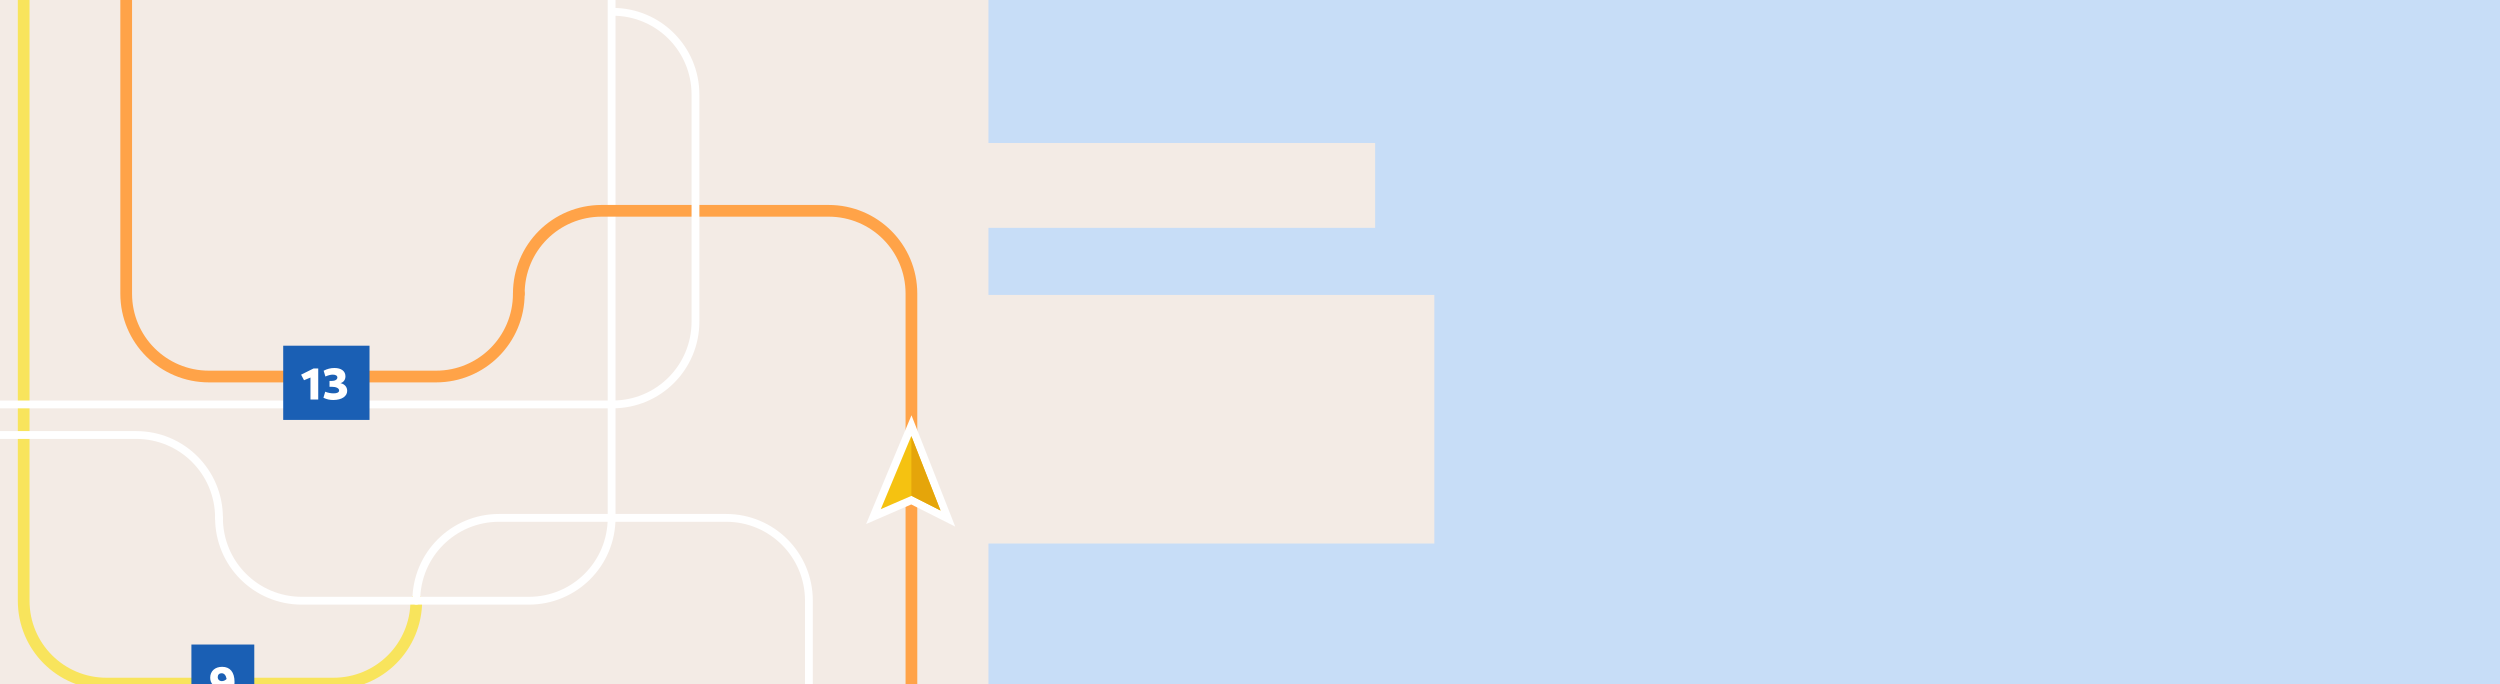
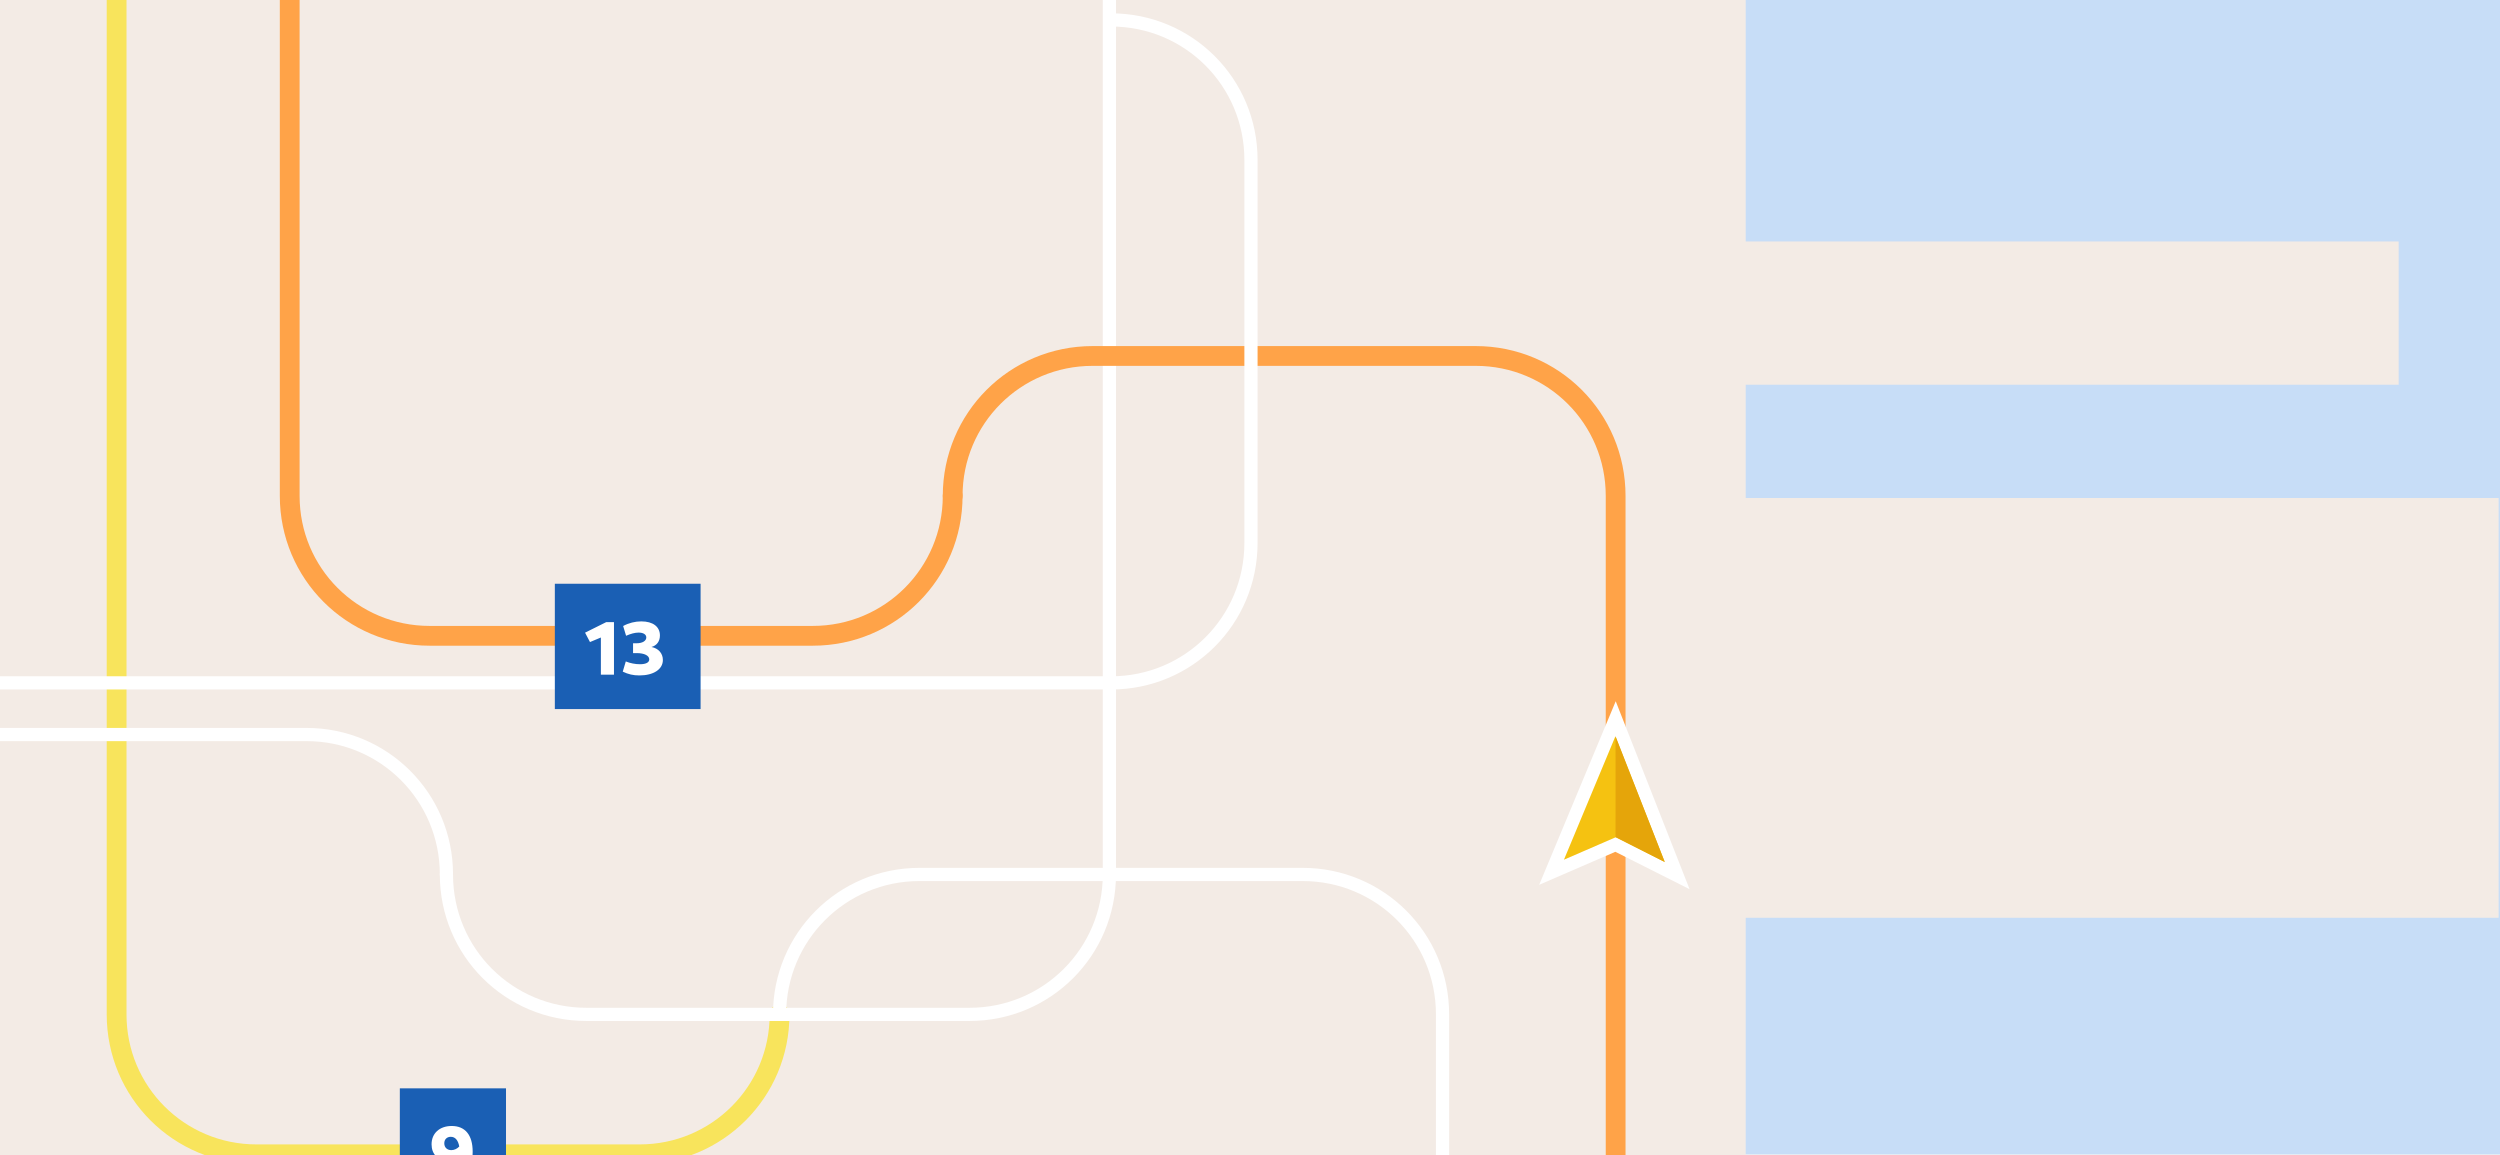
- <svg xmlns="http://www.w3.org/2000/svg" width="1280" height="350">
-   <path d="M-23.234-27.797h1321.28v405.071H-23.234z" style="marker:none" fill="#c7ddf7" />
-   <path d="M148.492 151H734.38v127.279H148.492z" style="marker:none" fill="#f3ebe5" />
-   <path d="M-55.558-90.427h561.645v491.944H-55.558z" style="marker:none" fill="#f3ebe5" />
-   <path d="M148.492 73.218h555.584v43.437H148.492z" style="marker:none" fill="#f3ebe5" />
-   <path d="M265.63-217.336c0-23.504-18.923-42.426-42.427-42.426H107.036c-23.505 0-42.427 18.922-42.427 42.426V150.36c0 23.504 18.922 42.426 42.427 42.426h116.167c23.504 0 42.427-18.922 42.427-42.426" style="marker:none" fill="none" stroke="#ffa348" stroke-width="6" stroke-linecap="round" />
-   <path style="marker:none" d="M213.142-60.122c0-23.505-18.922-42.427-42.426-42.427H54.548c-23.504 0-42.426 18.922-42.426 42.427v367.695c0 23.504 18.922 42.427 42.426 42.427h116.168c23.504 0 42.426-18.923 42.426-42.427" fill="none" stroke="#f8e45c" stroke-width="6" stroke-linecap="round" />
-   <path style="marker:none" d="M112.127-102.549c0-23.504 18.922-42.426 42.426-42.426h116.168c23.504 0 42.426 18.922 42.426 42.426v367.696c0 23.504-18.922 42.426-42.426 42.426H154.553c-23.504 0-42.426-18.922-42.426-42.426" fill="none" stroke="#fff" stroke-width="4" stroke-linecap="round" />
-   <path style="marker:none" d="M265.63 150.36c0-23.504 18.922-42.426 42.426-42.426h116.167c23.505 0 42.427 18.922 42.427 42.426v367.695c0 23.505-18.922 42.427-42.427 42.427H308.056c-23.504 0-42.426-18.922-42.426-42.426" fill="none" stroke="#ffa348" stroke-width="6" stroke-linecap="round" />
-   <path d="M112.127 265.147c0-23.504-18.922-42.427-42.426-42.427H-46.467c-23.504 0-42.426 18.923-42.426 42.427v367.695c0 23.504 18.922 42.427 42.426 42.427H69.701c23.504 0 42.426-18.922 42.426-42.427m101.015-325.269c0-23.504 18.922-42.426 42.427-42.426h116.167c23.504 0 42.427 18.922 42.427 42.426v367.696c0 23.504-18.923 42.426-42.427 42.426H255.57c-23.505 0-42.427-18.922-42.427-42.426M313.652 6.043c23.505 0 42.427 18.922 42.427 42.426v116.168c0 23.504-18.922 42.426-42.427 42.426H-54.043c-23.504 0-42.427-18.922-42.427-42.426V48.469c0-23.504 18.923-42.426 42.427-42.426" style="marker:none" fill="none" stroke="#fff" stroke-width="4" stroke-linecap="round" />
-   <path d="M466.619 217.955l-19.4 46.528 19.4-8.414 18.671 9.405z" fill="#f5c211" stroke="#fff" stroke-width="4" />
-   <path d="M466.619 253.819l.006-30.57 14.937 38.157z" fill="#e5a50a" />
-   <path d="M145 177h44.193v38H145z" style="marker:none" fill="#1a5fb4" />
-   <path d="M158.961 204.571h3.97v-15.929h-2.363l-6.404 3.19 1.492 2.847 3.305-1.377zm11.682.229c4.293 0 7.116-1.859 7.116-4.682 0-2.02-1.355-3.534-3.466-3.947 1.584-.414 2.57-1.699 2.57-3.49 0-2.662-2.111-4.268-5.646-4.268-1.882 0-3.764.459-5.508 1.4l.895 2.96c1.423-.619 2.662-.963 3.787-.963 1.423 0 2.341.55 2.341 1.469 0 1.055-1.17 1.767-2.915 1.767h-1.101v2.984h1.101c2.318 0 3.81.757 3.81 1.905 0 .94-1.01 1.469-2.823 1.469-1.4 0-2.96-.299-4.292-.85l-.918 3.099c1.698.803 3.167 1.148 5.05 1.148z" word-spacing="0" letter-spacing="0" font-size="22.952" font-weight="800" aria-label="13" font-family="Cantarell" fill="#fff" />
-   <path d="M98 330h32.193v38H98z" style="marker:none" fill="#1a5fb4" />
-   <path word-spacing="0" letter-spacing="0" font-size="22.952" font-weight="800" aria-label="9" d="M113.728 341.413c-3.672 0-6.105 2.226-6.105 5.554 0 2.984 1.905 4.912 4.751 4.912 1.515 0 2.8-.528 3.787-1.56-.23 2.776-1.584 4.268-3.993 4.268-1.033 0-2.342-.275-3.283-.688l-1.01 2.96c1.217.597 2.732.942 4.453.942 5.073 0 7.758-3.099 7.758-8.584 0-5.119-2.318-7.804-6.358-7.804zm-2.249 5.256c0-1.194.78-1.974 1.974-1.974 1.354 0 2.226 1.056 2.57 2.938-.642.688-1.537 1.102-2.41 1.102-1.285 0-2.134-.827-2.134-2.066z" font-family="Cantarell" fill="#fff" />
-   <rect style="marker:none" width="223.244" height="97.401" x="-1215.967" y="31.68" rx="22.223" ry="22.223" />
-   <text word-spacing="0" letter-spacing="0" font-size="48.162" font-weight="800" style="line-height:1.25;-inkscape-font-specification:'Cantarell, Ultra-Bold';font-variant-ligatures:normal;font-variant-caps:normal;font-variant-numeric:normal;font-feature-settings:normal;text-align:start" x="-1144.597" y="100.319" font-family="Cantarell" fill="#fff">
-     <tspan x="-1144.597" y="100.319">852<tspan font-size="48.163" font-weight="400" style="-inkscape-font-specification:'Cantarell, Normal';font-variant-ligatures:normal;font-variant-caps:normal;font-variant-numeric:normal;font-feature-settings:normal;text-align:start">m</tspan>
+ <svg xmlns="http://www.w3.org/2000/svg" id="svg54" version="1.1" height="350" width="758.033">
+   <defs id="defs58" />
+   <path id="path2" fill="#c7ddf7" style="fill:#c7ddf7;fill-opacity:1;stroke-width:0.704;marker:none" d="M 0,0 H 758.033 V 350 H 0 Z" />
+   <path id="path4" fill="#f3ebe5" style="marker:none" d="M 171.726,151 H 757.614 V 278.279 H 171.726 Z" />
+   <path id="path6" fill="#f3ebe5" style="marker:none" d="M -32.324,-90.427 H 529.321 V 401.517 H -32.324 Z" />
+   <path id="path8" fill="#f3ebe5" style="marker:none" d="M 171.726,73.218 H 727.31 v 43.437 H 171.726 Z" />
+   <path id="path10" stroke-linecap="round" stroke-width="6" stroke="#ffa348" fill="none" style="marker:none" d="m 288.864,-217.336 c 0,-23.504 -18.923,-42.426 -42.427,-42.426 H 130.27 c -23.505,0 -42.427,18.922 -42.427,42.426 V 150.36 c 0,23.504 18.922,42.426 42.427,42.426 h 116.167 c 23.504,0 42.427,-18.922 42.427,-42.426" />
+   <path id="path12" stroke-linecap="round" stroke-width="6" stroke="#f8e45c" fill="none" d="m 236.376,-60.122 c 0,-23.505 -18.922,-42.427 -42.426,-42.427 H 77.782 c -23.504,0 -42.426,18.922 -42.426,42.427 V 307.573 C 35.356,331.077 54.278,350 77.782,350 H 193.95 c 23.504,0 42.426,-18.923 42.426,-42.427" style="marker:none" />
+   <path id="path14" stroke-linecap="round" stroke-width="4" stroke="#ffffff" fill="none" d="m 135.361,-102.549 c 0,-23.504 18.922,-42.426 42.426,-42.426 h 116.168 c 23.504,0 42.426,18.922 42.426,42.426 v 367.696 c 0,23.504 -18.922,42.426 -42.426,42.426 H 177.787 c -23.504,0 -42.426,-18.922 -42.426,-42.426" style="marker:none" />
+   <path id="path16" stroke-linecap="round" stroke-width="6" stroke="#ffa348" fill="none" d="m 288.864,150.36 c 0,-23.504 18.922,-42.426 42.426,-42.426 h 116.167 c 23.505,0 42.427,18.922 42.427,42.426 v 367.695 c 0,23.505 -18.922,42.427 -42.427,42.427 H 331.29 c -23.504,0 -42.426,-18.922 -42.426,-42.426" style="marker:none" />
+   <path id="path18" stroke-linecap="round" stroke-width="4" stroke="#ffffff" fill="none" style="marker:none" d="m 135.361,265.147 c 0,-23.504 -18.922,-42.427 -42.426,-42.427 H -23.233 c -23.504,0 -42.426,18.923 -42.426,42.427 v 367.695 c 0,23.504 18.922,42.427 42.426,42.427 H 92.935 c 23.504,0 42.426,-18.922 42.426,-42.427 M 236.376,307.573 c 0,-23.504 18.922,-42.426 42.427,-42.426 H 394.97 c 23.504,0 42.427,18.922 42.427,42.426 v 367.696 c 0,23.504 -18.923,42.426 -42.427,42.426 H 278.804 c -23.505,0 -42.427,-18.922 -42.427,-42.426 M 336.886,6.043 c 23.505,0 42.427,18.922 42.427,42.426 v 116.168 c 0,23.504 -18.922,42.426 -42.427,42.426 H -30.809 c -23.504,0 -42.427,-18.922 -42.427,-42.426 V 48.469 c 0,-23.504 18.923,-42.426 42.427,-42.426" />
+   <path id="path20" stroke-width="4" stroke="#ffffff" fill="#f5c211" d="m 489.853,217.955 -19.4,46.528 19.4,-8.414 18.671,9.405 z" />
+   <path id="path22" fill="#e5a50a" d="m 489.853,253.819 0.006,-30.57 14.937,38.157 z" />
+   <path id="path24" fill="#1a5fb4" style="marker:none" d="m 168.234,177 h 44.193 v 38 h -44.193 z" />
+   <path id="path26" fill="#ffffff" font-family="Cantarell" aria-label="13" font-weight="800" font-size="22.952px" letter-spacing="0" word-spacing="0" d="m 182.195,204.571 h 3.97 v -15.929 h -2.363 l -6.404,3.19 1.492,2.847 3.305,-1.377 z m 11.682,0.229 c 4.293,0 7.116,-1.859 7.116,-4.682 0,-2.02 -1.355,-3.534 -3.466,-3.947 1.584,-0.414 2.57,-1.699 2.57,-3.49 0,-2.662 -2.111,-4.268 -5.646,-4.268 -1.882,0 -3.764,0.459 -5.508,1.4 l 0.895,2.96 c 1.423,-0.619 2.662,-0.963 3.787,-0.963 1.423,0 2.341,0.55 2.341,1.469 0,1.055 -1.17,1.767 -2.915,1.767 h -1.101 v 2.984 h 1.101 c 2.318,0 3.81,0.757 3.81,1.905 0,0.94 -1.01,1.469 -2.823,1.469 -1.4,0 -2.96,-0.299 -4.292,-0.85 l -0.918,3.099 c 1.698,0.803 3.167,1.148 5.05,1.148 z" />
+   <path id="path28" fill="#1a5fb4" style="marker:none" d="m 121.234,330 h 32.193 v 38 h -32.193 z" />
+   <path id="path30" fill="#ffffff" font-family="Cantarell" d="m 136.962,341.413 c -3.672,0 -6.105,2.226 -6.105,5.554 0,2.984 1.905,4.912 4.751,4.912 1.515,0 2.8,-0.528 3.787,-1.56 -0.23,2.776 -1.584,4.268 -3.993,4.268 -1.033,0 -2.342,-0.275 -3.283,-0.688 l -1.01,2.96 c 1.217,0.597 2.732,0.942 4.453,0.942 5.073,0 7.758,-3.099 7.758,-8.584 0,-5.119 -2.318,-7.804 -6.358,-7.804 z m -2.249,5.256 c 0,-1.194 0.78,-1.974 1.974,-1.974 1.354,0 2.226,1.056 2.57,2.938 -0.642,0.688 -1.537,1.102 -2.41,1.102 -1.285,0 -2.134,-0.827 -2.134,-2.066 z" aria-label="9" font-weight="800" font-size="22.952px" letter-spacing="0" word-spacing="0" />
+   <rect id="rect32" ry="22.223" rx="22.223" y="31.68" x="-1192.733" height="97.401" width="223.244" style="marker:none" />
+   <text id="text38" fill="#ffffff" font-family="Cantarell" y="100.319" x="-1121.363" style="line-height:1.25;-inkscape-font-specification:'Cantarell, Ultra-Bold';font-variant-ligatures:normal;font-variant-caps:normal;font-variant-numeric:normal;font-feature-settings:normal;text-align:start" font-weight="800" font-size="48.162px" letter-spacing="0" word-spacing="0">
+     <tspan id="tspan36" y="100.319" x="-1121.363">852<tspan id="tspan34" style="-inkscape-font-specification:'Cantarell, Normal';font-variant-ligatures:normal;font-variant-caps:normal;font-variant-numeric:normal;font-feature-settings:normal;text-align:start" font-weight="400" font-size="48.163px">m</tspan>
    </tspan>
  </text>
-   <g fill="#fff" stroke-width=".422" font-weight="400" color="#000" font-family="Sans">
-     <path overflow="visible" style="line-height:normal;-inkscape-font-specification:Sans;text-indent:0;text-align:start;text-decoration-line:none;text-transform:none;marker:none" d="M-1179.208 72.598l-5.035 5.035 9.478 9.55 5.035-5.034z" opacity=".35" />
-     <path overflow="visible" style="line-height:normal;-inkscape-font-specification:Sans;text-indent:0;text-align:start;text-decoration-line:none;text-transform:none;marker:none" d="M-1168.841 72.162l3.407 3.407-10.516 10.511v14.504h7.109V89.042l8.442-8.442 3.405 3.41V72.162z" />
+   <g transform="translate(23.234)" id="g44" font-family="Sans" color="#000000" font-weight="400" stroke-width="0.422" fill="#ffffff">
+     <path id="path40" opacity="0.35" d="m -1179.208,72.598 -5.035,5.035 9.478,9.55 5.035,-5.034 z" style="line-height:normal;-inkscape-font-specification:Sans;text-indent:0;text-align:start;text-decoration:none;text-decoration-line:none;text-transform:none;marker:none" overflow="visible" />
+     <path id="path42" d="m -1168.841,72.162 3.407,3.407 -10.516,10.511 v 14.504 h 7.109 V 89.042 l 8.442,-8.442 3.405,3.41 V 72.162 Z" style="line-height:normal;-inkscape-font-specification:Sans;text-indent:0;text-align:start;text-decoration:none;text-decoration-line:none;text-transform:none;marker:none" overflow="visible" />
  </g>
-   <path d="M-1104.23 177h44.192v38h-44.193z" style="marker:none" fill="#1a5fb4" />
-   <text word-spacing="0" letter-spacing="0" font-size="22.952" font-weight="800" y="204.571" x="-1095.319" style="line-height:1.25;-inkscape-font-specification:'Cantarell, Ultra-Bold';font-variant-ligatures:normal;font-variant-caps:normal;font-variant-numeric:normal;font-feature-settings:normal;text-align:start" font-family="Cantarell" fill="#fff">
-     <tspan y="204.571" x="-1095.319">13</tspan>
+   <path id="path46" fill="#1a5fb4" style="marker:none" d="m -1080.996,177 h 44.192 v 38 h -44.193 z" />
+   <text id="text50" fill="#ffffff" font-family="Cantarell" style="line-height:1.25;-inkscape-font-specification:'Cantarell, Ultra-Bold';font-variant-ligatures:normal;font-variant-caps:normal;font-variant-numeric:normal;font-feature-settings:normal;text-align:start" x="-1072.085" y="204.571" font-weight="800" font-size="22.952px" letter-spacing="0" word-spacing="0">
+     <tspan id="tspan48" x="-1072.085" y="204.571">13</tspan>
  </text>
-   <path d="M843 543h325v205H843z" style="marker:none" fill="#613583" />
</svg>
